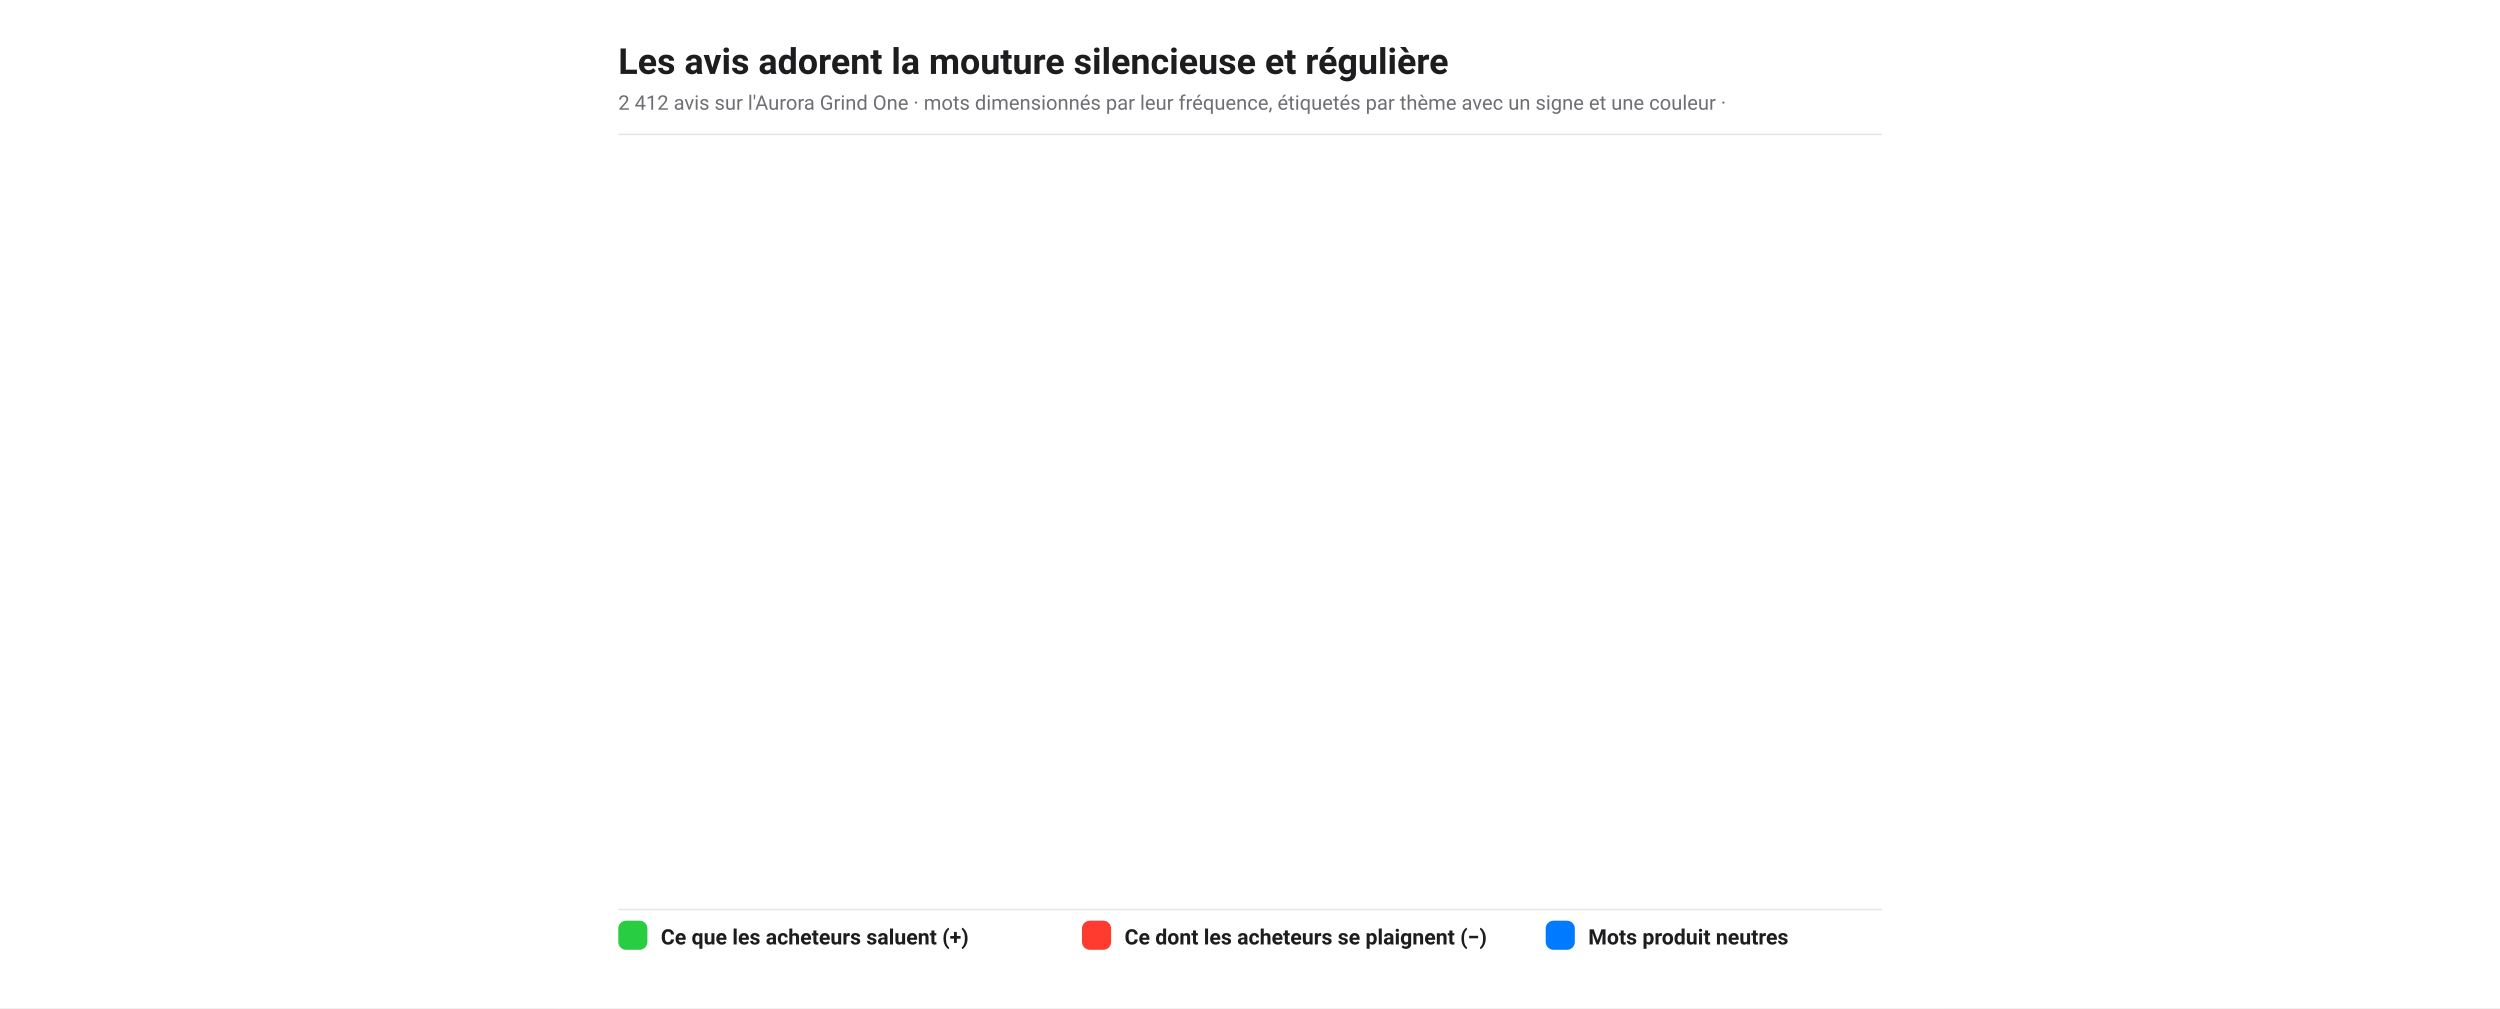
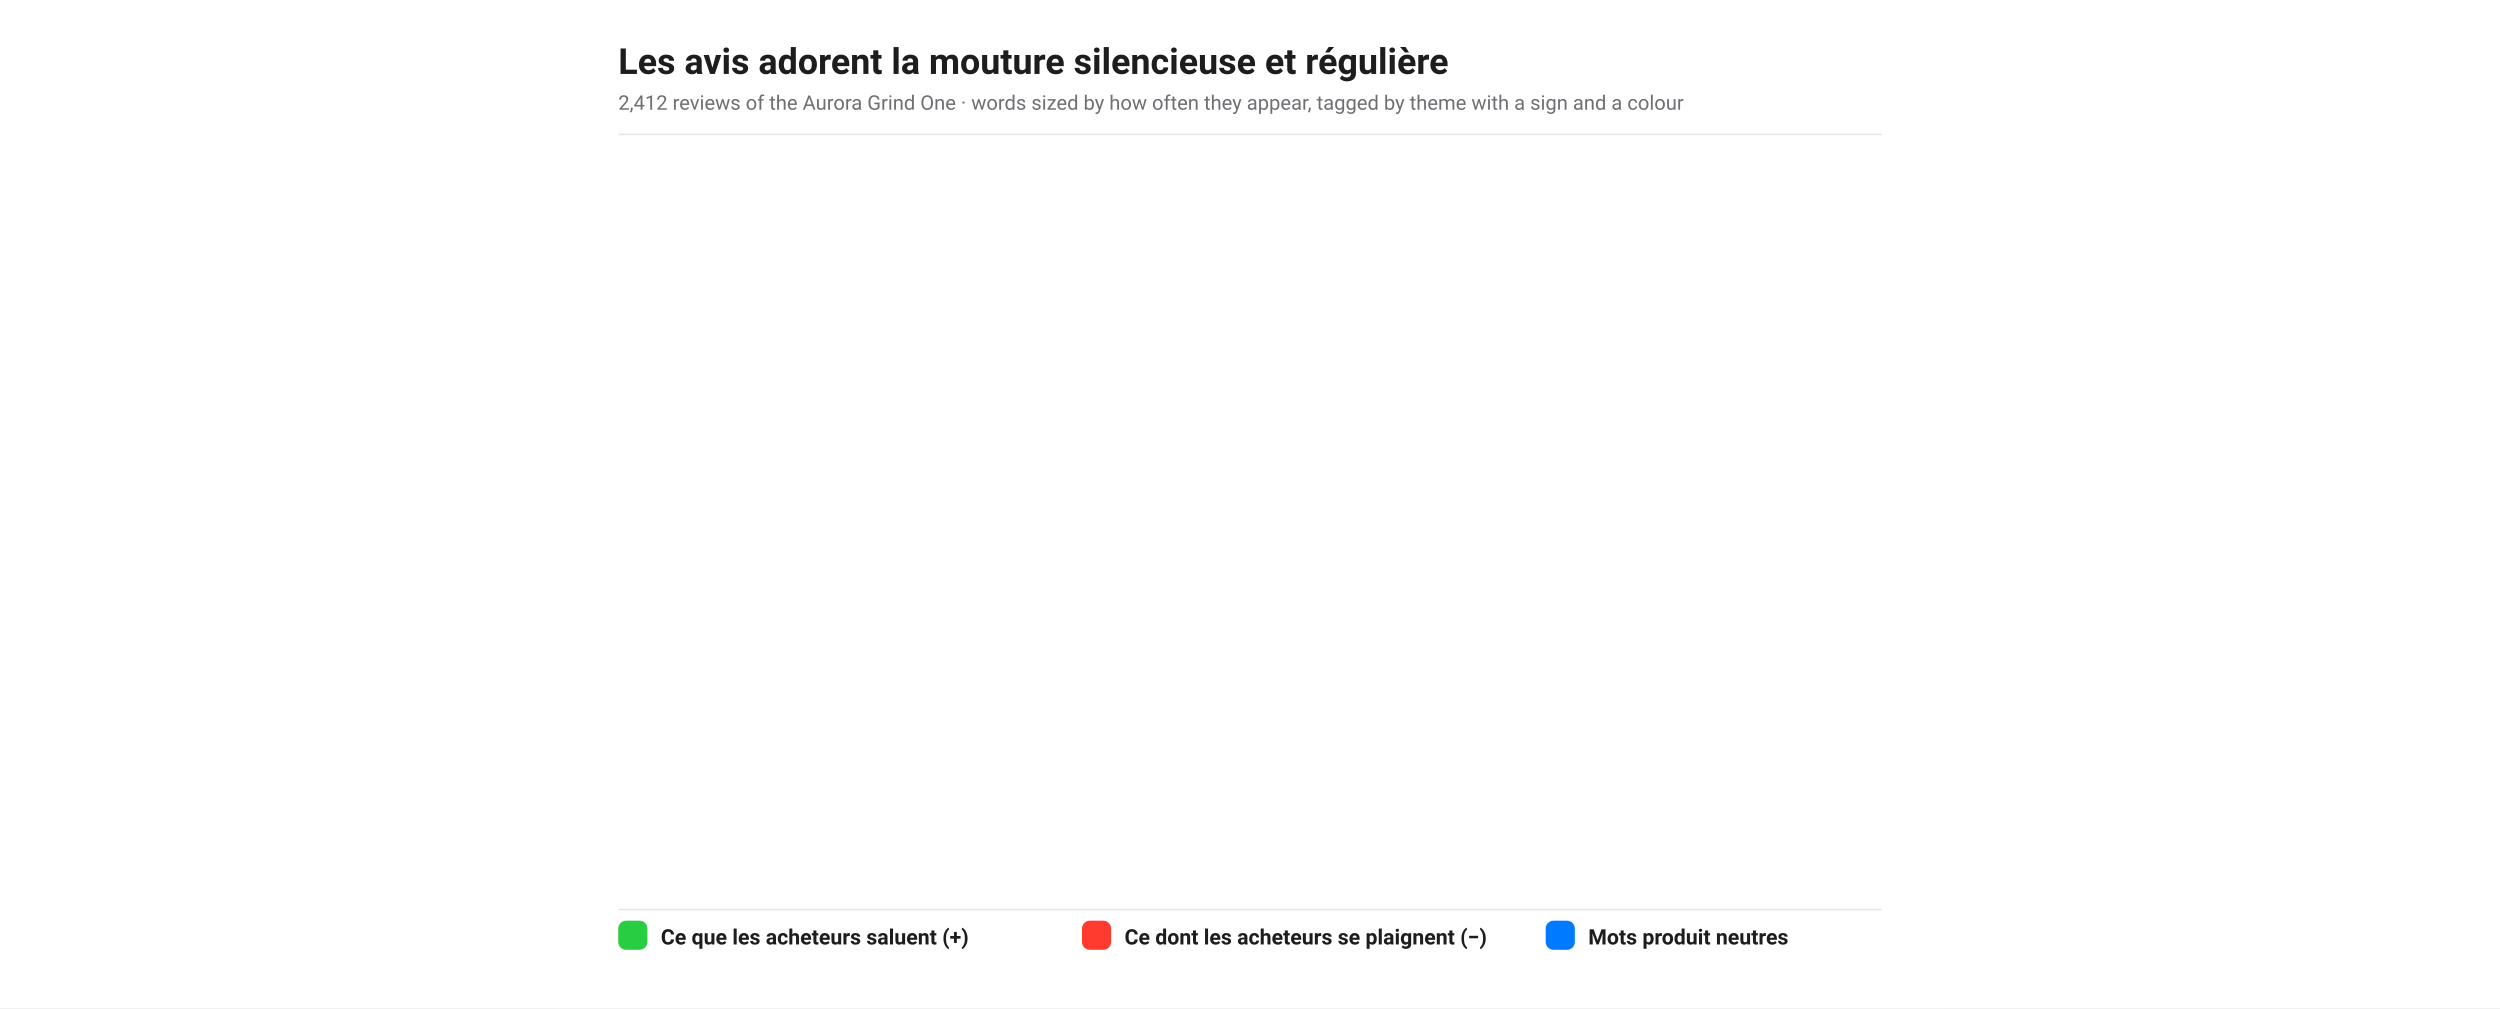
<svg xmlns="http://www.w3.org/2000/svg" width="2232" height="900" viewBox="0 0 2232 900" font-family="Roboto, system-ui, sans-serif" role="img" aria-labelledby="wc-title wc-desc">
  <rect width="2232" height="900" fill="#FFFFFF" />
  <g transform="translate(496,0)">
    <style>.word { transition: opacity.18s ease; }
svg:has(.legend-row:hover).word, svg:has(.legend-row:focus).word { opacity:.12; }
svg:has(.legend-praise:hover).grp-praise, svg:has(.legend-praise:focus).grp-praise { opacity: 1; }
svg:has(.legend-gripe:hover).grp-gripe, svg:has(.legend-gripe:focus).grp-gripe { opacity: 1; }
svg:has(.legend-neutral:hover).grp-neutral, svg:has(.legend-neutral:focus).grp-neutral { opacity: 1; }
.legend-row { cursor: pointer; }
.legend-row:focus { outline: 3px solid #0A4DA0; outline-offset: 3px; border-radius: 8px; }
@media (prefers-reduced-motion: reduce) {.word { transition: none; } }</style>
    <rect width="1240" height="900" fill="#FFFFFF" />
    <text x="56" y="66" font-size="32" font-weight="700" fill="#1D1D1F">Les avis adorent la mouture silencieuse et régulière</text>
-     <text x="56" y="98" font-size="18" fill="#6E6E73">2 412 avis sur l'Aurora Grind One · mots dimensionnés par leur fréquence, étiquetés par thème avec un signe et une couleur ·</text>
+     <text x="56" y="98" font-size="18" fill="#6E6E73">2,412 reviews of the Aurora Grind One · words sized by how often they appear, tagged by theme with a sign and a colour</text>
    <line x1="56" y1="120" x2="1184" y2="120" stroke="#E5E5EA" stroke-width="1.4" />
    <g class="grp-praise">
      <text class="word grp-praise" x="185.1" y="589.6" font-size="28.3" font-weight="500" fill="#28CD41" text-anchor="middle" dominant-baseline="central" tabindex="0" role="listitem" />
      <text class="word grp-praise" x="763.8" y="762.7" font-size="31.3" font-weight="500" fill="#28CD41" text-anchor="middle" dominant-baseline="central" tabindex="0" role="listitem" />
      <text class="word grp-praise" x="321.3" y="257.8" font-size="34.6" font-weight="600" fill="#28CD41" text-anchor="middle" dominant-baseline="central" tabindex="0" role="listitem" />
      <text class="word grp-praise" x="190.1" y="353.5" font-size="36.5" font-weight="600" fill="#28CD41" text-anchor="middle" dominant-baseline="central" tabindex="0" role="listitem" />
      <text class="word grp-praise" x="511.6" y="203.3" font-size="39.1" font-weight="600" fill="#28CD41" text-anchor="middle" dominant-baseline="central" tabindex="0" role="listitem" />
      <text class="word grp-praise" x="154.8" y="411.1" font-size="42.0" font-weight="600" fill="#28CD41" text-anchor="middle" dominant-baseline="central" tabindex="0" role="listitem" />
      <text class="word grp-praise" x="857.5" y="258.9" font-size="45.8" font-weight="600" fill="#28CD41" text-anchor="middle" dominant-baseline="central" tabindex="0" role="listitem" />
      <text class="word grp-praise" x="949.5" y="624.6" font-size="49.3" font-weight="600" fill="#28CD41" text-anchor="middle" dominant-baseline="central" tabindex="0" role="listitem" />
      <text class="word grp-praise" x="542.0" y="253.4" font-size="53.5" font-weight="600" fill="#28CD41" text-anchor="middle" dominant-baseline="central" tabindex="0" role="listitem" />
      <text class="word grp-praise" x="765.8" y="319.9" font-size="59.4" font-weight="600" fill="#28CD41" text-anchor="middle" dominant-baseline="central" tabindex="0" role="listitem" />
      <text class="word grp-praise" x="891.7" y="466.5" font-size="62.3" font-weight="700" fill="#28CD41" text-anchor="middle" dominant-baseline="central" tabindex="0" role="listitem" />
      <text class="word grp-praise" x="651.1" y="642.5" font-size="68.0" font-weight="700" fill="#28CD41" text-anchor="middle" dominant-baseline="central" tabindex="0" role="listitem" />
      <text class="word grp-praise" x="545.4" y="392.1" font-size="77.1" font-weight="700" fill="#28CD41" text-anchor="middle" dominant-baseline="central" tabindex="0" role="listitem" />
      <text class="word grp-praise" x="646.3" y="562.6" font-size="89.3" font-weight="700" fill="#28CD41" text-anchor="middle" dominant-baseline="central" tabindex="0" role="listitem" />
    </g>
    <g class="grp-gripe">
      <text class="word grp-gripe" x="334.8" y="219.5" font-size="20.0" font-weight="500" fill="#FF3B30" text-anchor="middle" dominant-baseline="central" tabindex="0" role="listitem" />
      <text class="word grp-gripe" x="893.5" y="209.9" font-size="21.9" font-weight="500" fill="#FF3B30" text-anchor="middle" dominant-baseline="central" tabindex="0" role="listitem" />
      <text class="word grp-gripe" x="887.8" y="663.5" font-size="24.5" font-weight="500" fill="#FF3B30" text-anchor="middle" dominant-baseline="central" tabindex="0" role="listitem" />
      <text class="word grp-gripe" x="725.1" y="201.0" font-size="27.6" font-weight="500" fill="#FF3B30" text-anchor="middle" dominant-baseline="central" tabindex="0" role="listitem" />
      <text class="word grp-gripe" x="541.2" y="773.0" font-size="31.0" font-weight="500" fill="#FF3B30" text-anchor="middle" dominant-baseline="central" tabindex="0" role="listitem" />
      <text class="word grp-gripe" x="1074.0" y="502.3" font-size="33.7" font-weight="500" fill="#FF3B30" text-anchor="middle" dominant-baseline="central" tabindex="0" role="listitem" />
      <text class="word grp-gripe" x="956.4" y="698.8" font-size="37.3" font-weight="600" fill="#FF3B30" text-anchor="middle" dominant-baseline="central" tabindex="0" role="listitem" />
      <text class="word grp-gripe" x="246.5" y="301.5" font-size="41.1" font-weight="600" fill="#FF3B30" text-anchor="middle" dominant-baseline="central" tabindex="0" role="listitem" />
      <text class="word grp-gripe" x="544.2" y="719.9" font-size="46.3" font-weight="600" fill="#FF3B30" text-anchor="middle" dominant-baseline="central" tabindex="0" role="listitem" />
      <text class="word grp-gripe" x="362.1" y="641.5" font-size="54.3" font-weight="600" fill="#FF3B30" text-anchor="middle" dominant-baseline="central" tabindex="0" role="listitem" />
      <text class="word grp-gripe" x="503.9" y="315.9" font-size="65.1" font-weight="700" fill="#FF3B30" text-anchor="middle" dominant-baseline="central" tabindex="0" role="listitem" />
    </g>
    <g class="grp-neutral">
      <text class="word grp-neutral" x="1000.7" y="295.0" font-size="21.0" font-weight="500" fill="#007AFF" text-anchor="middle" dominant-baseline="central" tabindex="0" role="listitem" />
      <text class="word grp-neutral" x="173.5" y="633.0" font-size="23.7" font-weight="500" fill="#007AFF" text-anchor="middle" dominant-baseline="central" tabindex="0" role="listitem" />
      <text class="word grp-neutral" x="309.9" y="685.1" font-size="26.8" font-weight="500" fill="#007AFF" text-anchor="middle" dominant-baseline="central" tabindex="0" role="listitem" />
      <text class="word grp-neutral" x="937.6" y="333.5" font-size="30.0" font-weight="500" fill="#007AFF" text-anchor="middle" dominant-baseline="central" tabindex="0" role="listitem" />
      <text class="word grp-neutral" x="395.7" y="718.6" font-size="33.1" font-weight="500" fill="#007AFF" text-anchor="middle" dominant-baseline="central" tabindex="0" role="listitem" />
      <text class="word grp-neutral" x="1070.3" y="444.4" font-size="37.8" font-weight="600" fill="#007AFF" text-anchor="middle" dominant-baseline="central" tabindex="0" role="listitem" />
      <text class="word grp-neutral" x="189.2" y="496.6" font-size="40.6" font-weight="600" fill="#007AFF" text-anchor="middle" dominant-baseline="central" tabindex="0" role="listitem" />
      <text class="word grp-neutral" x="207.7" y="550.4" font-size="44.5" font-weight="600" fill="#007AFF" text-anchor="middle" dominant-baseline="central" tabindex="0" role="listitem" />
      <text class="word grp-neutral" x="727.5" y="713.9" font-size="48.1" font-weight="600" fill="#007AFF" text-anchor="middle" dominant-baseline="central" tabindex="0" role="listitem" />
      <text class="word grp-neutral" x="986.2" y="376.8" font-size="52.4" font-weight="600" fill="#007AFF" text-anchor="middle" dominant-baseline="central" tabindex="0" role="listitem" />
      <text class="word grp-neutral" x="966.2" y="548.8" font-size="57.4" font-weight="600" fill="#007AFF" text-anchor="middle" dominant-baseline="central" tabindex="0" role="listitem" />
      <text class="word grp-neutral" x="376.2" y="571.8" font-size="61.7" font-weight="700" fill="#007AFF" text-anchor="middle" dominant-baseline="central" tabindex="0" role="listitem" />
      <text class="word grp-neutral" x="369.8" y="481.5" font-size="71.1" font-weight="700" fill="#007AFF" text-anchor="middle" dominant-baseline="central" tabindex="0" role="listitem" />
      <text class="word grp-neutral" x="620.0" y="479.0" font-size="96.0" font-weight="700" fill="#007AFF" text-anchor="middle" dominant-baseline="central" tabindex="0" role="listitem" />
    </g>
    <line x1="56" y1="812" x2="1184" y2="812" stroke="#E5E5EA" stroke-width="1.4" />
    <g class="legend-row legend-praise" tabindex="0" role="listitem" transform="translate(56,838)">
      <rect class="grp-praise" x="0" y="-16" width="26" height="26" rx="7" fill="#28CD41" />
      <text x="38" y="0" font-size="19" font-weight="600" fill="#1D1D1F" dominant-baseline="middle">Ce que les acheteurs saluent (+)</text>
    </g>
    <g class="legend-row legend-gripe" tabindex="0" role="listitem" transform="translate(470,838)">
      <rect class="grp-gripe" x="0" y="-16" width="26" height="26" rx="7" fill="#FF3B30" />
      <text x="38" y="0" font-size="19" font-weight="600" fill="#1D1D1F" dominant-baseline="middle">Ce dont les acheteurs se plaignent (−)</text>
    </g>
    <g class="legend-row legend-neutral" tabindex="0" role="listitem" transform="translate(884,838)">
      <rect class="grp-neutral" x="0" y="-16" width="26" height="26" rx="7" fill="#007AFF" />
      <text x="38" y="0" font-size="19" font-weight="600" fill="#1D1D1F" dominant-baseline="middle">Mots produit neutres</text>
    </g>
    <g data-fs-internal="" role="button" tabindex="0" aria-label="Toggle fullscreen" transform="translate(1192,14)" style="display:none;cursor:pointer">
      <rect x="0" y="0" width="34" height="34" rx="8" fill="#F2F3F5" />
      <path d="M6 13 V6 h7 M28 13 V6 h-7 M6 21 v7 h7 M28 21 v7 h-7" fill="none" stroke="#1D1D1F" stroke-width="2" stroke-linecap="round" />
    </g>
  </g>
</svg>
